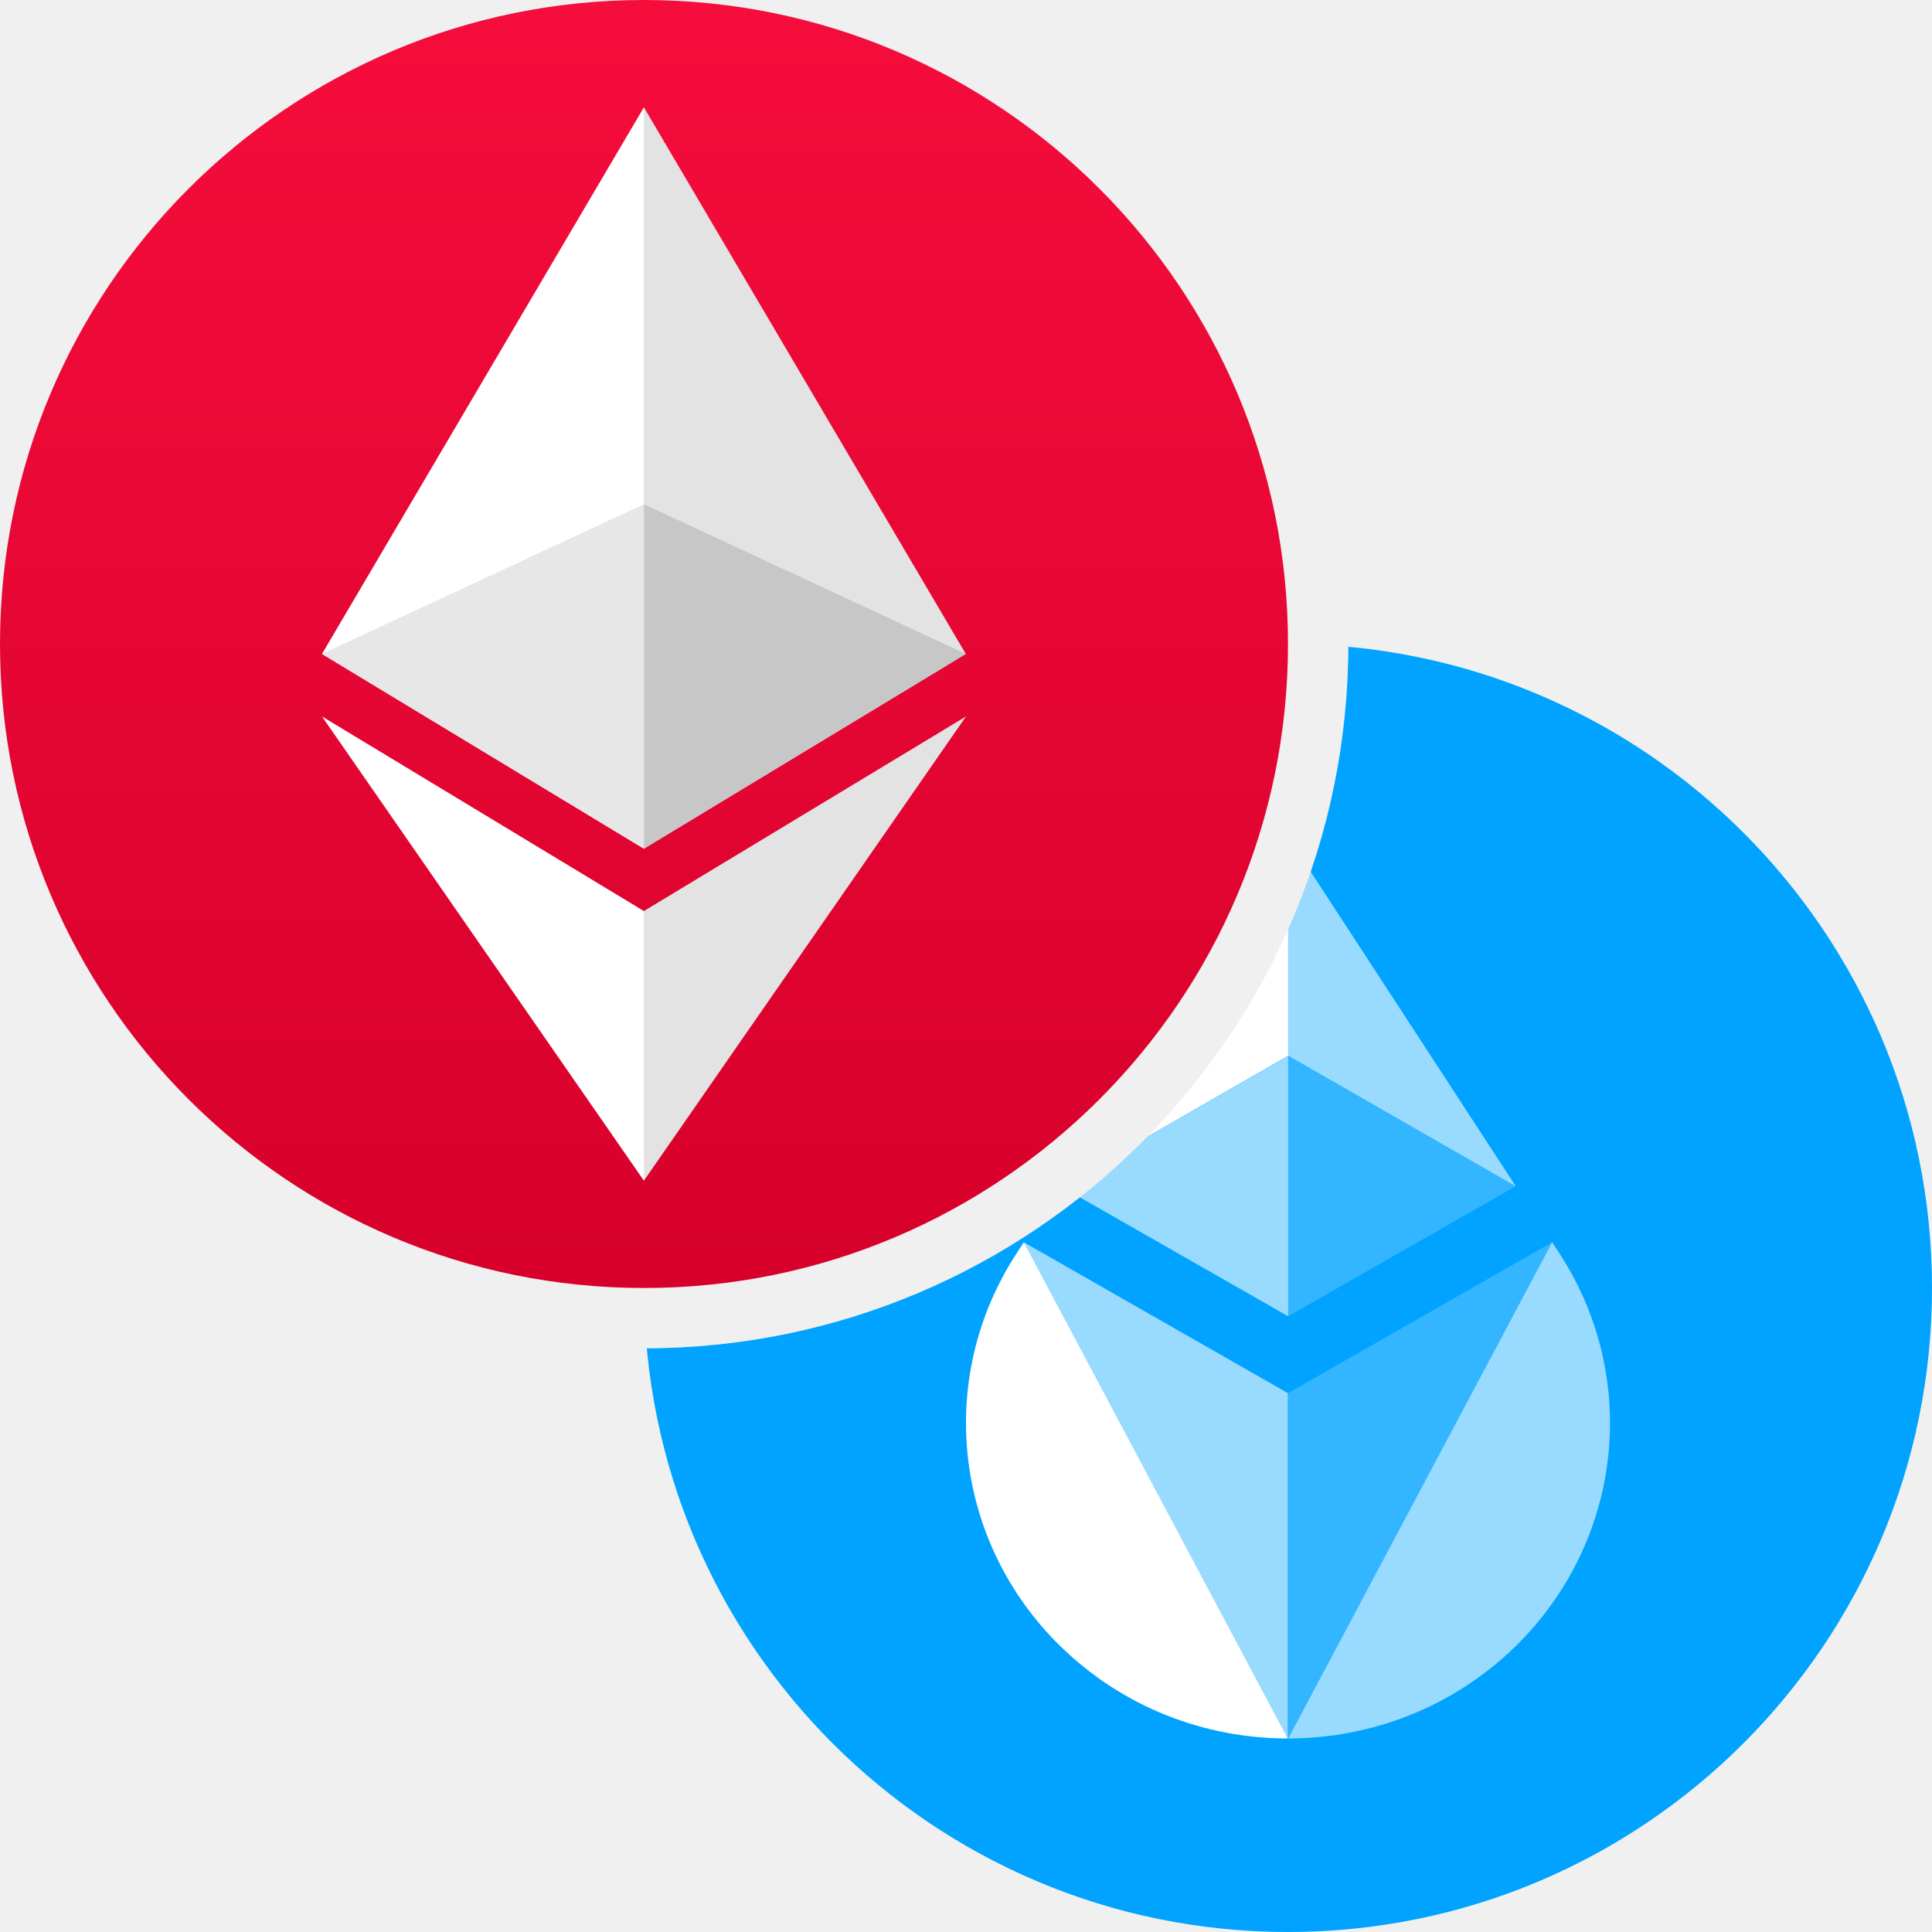
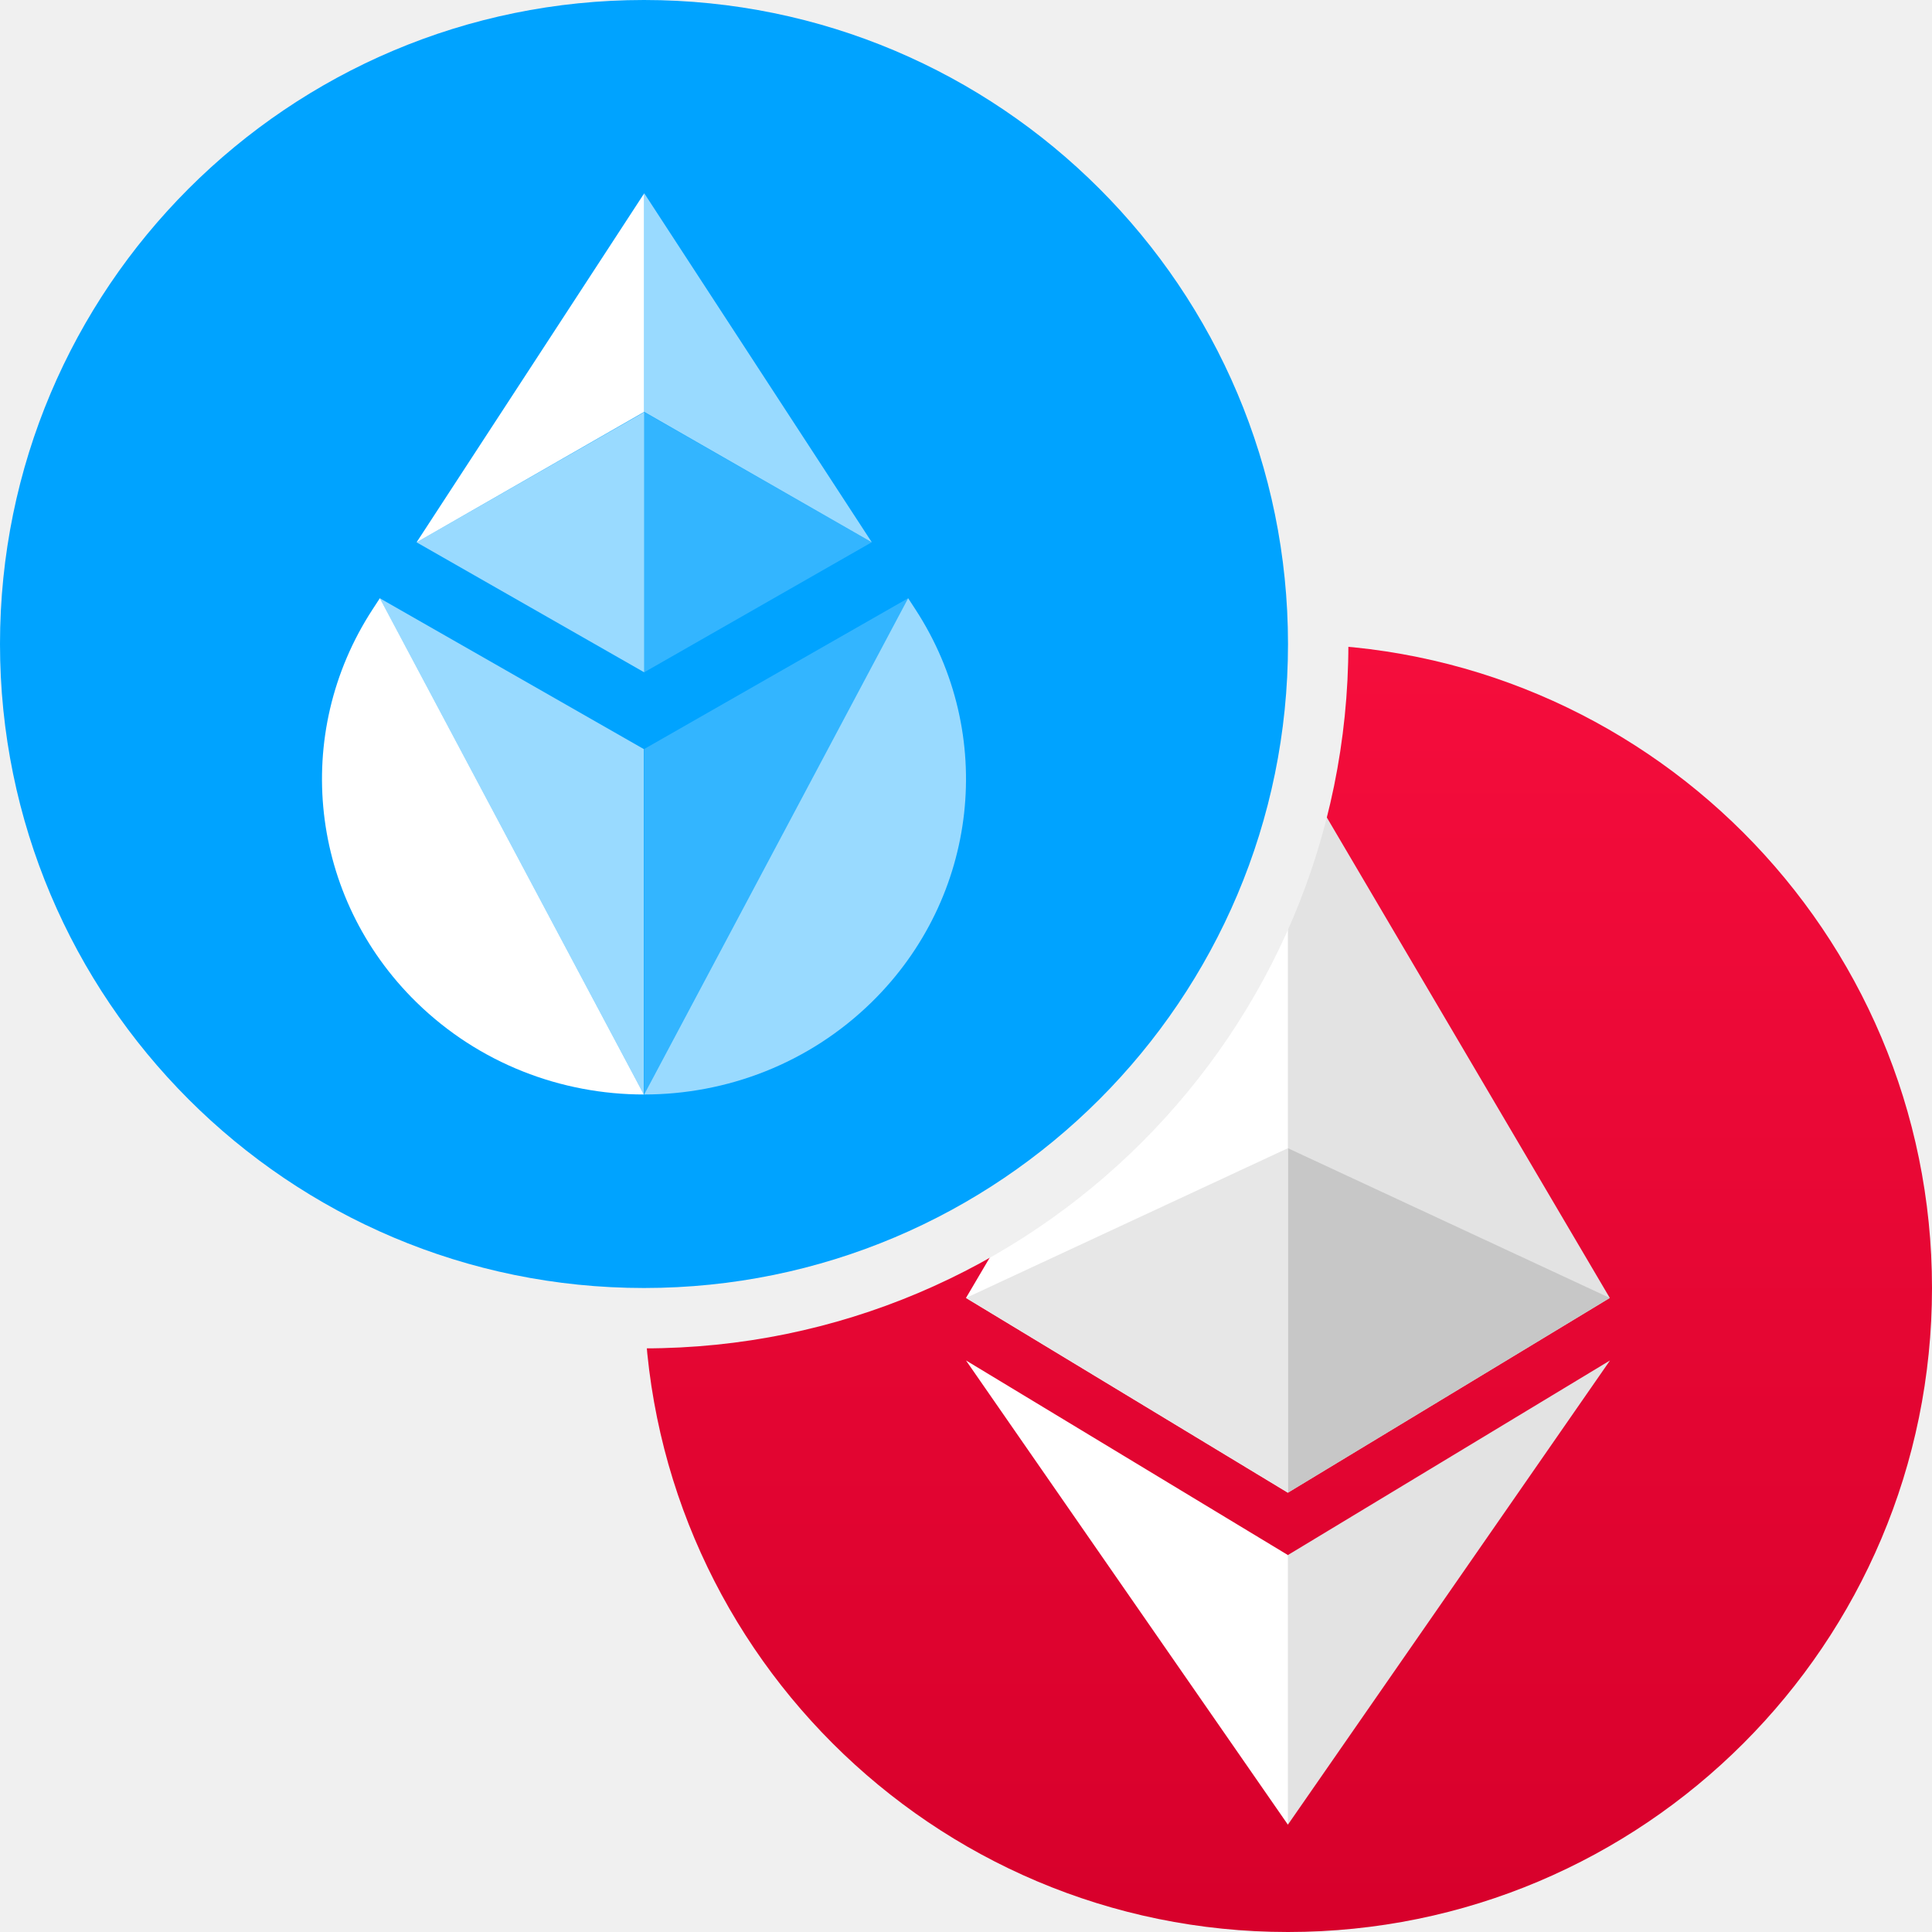
<svg xmlns="http://www.w3.org/2000/svg" width="24" height="24" viewBox="0 0 24 24">
  <defs>
-     <mask id="cp0x-withdrawal-gap" maskUnits="userSpaceOnUse" x="0" y="0" width="24" height="24">
+     <mask id="gap" maskUnits="userSpaceOnUse" x="0" y="0" width="24" height="24">
      <rect width="24" height="24" fill="white" />
      <circle cx="8" cy="8" r="8.75" fill="black" />
    </mask>
  </defs>
-   <g mask="url(#cp0x-withdrawal-gap)">
-     <svg x="8" y="8" width="16" height="16" viewBox="0 0 24 24" preserveAspectRatio="xMidYMid meet">
-       <g clip-path="url(#clip0_1_9764)">
-         <path d="M24 12C24 5.373 18.627 0 12 0C5.373 0 0 5.373 0 12C0 18.627 5.373 24 12 24C18.627 24 24 18.627 24 12Z" fill="#00A3FF" />
-         <path opacity="0.6" d="M16.922 11.147L17.057 11.354C18.572 13.678 18.234 16.722 16.243 18.673C15.072 19.82 13.537 20.394 12.003 20.394C12.003 20.394 12.003 20.394 16.922 11.147Z" fill="white" />
-         <path opacity="0.2" d="M12.002 13.958L16.922 11.147C12.002 20.394 12.002 20.394 12.002 20.394C12.002 18.38 12.002 16.073 12.002 13.958Z" fill="white" />
-         <path d="M7.078 11.147L6.943 11.354C5.428 13.678 5.766 16.722 7.757 18.673C8.928 19.82 10.463 20.394 11.997 20.394C11.997 20.394 11.997 20.394 7.078 11.147Z" fill="white" />
-         <path opacity="0.6" d="M11.996 13.958L7.076 11.147C11.996 20.394 11.996 20.394 11.996 20.394C11.996 18.38 11.996 16.073 11.996 13.958Z" fill="white" />
-         <path opacity="0.2" d="M12.004 7.68V12.527L16.242 10.105L12.004 7.68Z" fill="white" />
-         <path opacity="0.6" d="M12.003 7.68L7.762 10.105L12.003 12.527V7.68Z" fill="white" />
-         <path d="M12.003 3.604L7.762 10.106L12.003 7.674V3.604Z" fill="white" />
-         <path opacity="0.6" d="M12.004 7.674L16.245 10.105L12.004 3.6V7.674Z" fill="white" />
+   <g mask="url(#gap)">
+     <svg viewBox="0 0 24 24" fill="none" x="8" y="8" width="16" height="16" data-role="source">
+       <g clip-path="url(#source-clip0_38_9134)">
+         <circle cx="12" cy="12" r="12" fill="url(#source-paint0_linear_38_9134)" />
+         <path d="M11.998 2L11.867 2.456V15.68L11.998 15.814L17.996 12.185L11.998 2Z" fill="#E3E3E3" />
+         <path d="M11.998 2L6 12.185L11.998 15.814V9.395V2Z" fill="white" />
+         <path d="M11.998 16.976L11.925 17.069V21.779L11.998 22L18 13.35L11.998 16.976Z" fill="#E3E3E3" />
+         <path d="M11.998 22V16.976L6 13.35L11.998 22Z" fill="white" />
+         <path d="M11.998 15.814L17.996 12.185L11.998 9.395V15.814Z" fill="#C7C7C7" />
+         <path d="M6 12.185L11.998 15.814V9.395L6 12.185Z" fill="#E7E7E7" />
      </g>
      <defs>
-         <clipPath id="clip0_1_9764">
+         <linearGradient id="source-paint0_linear_38_9134" x1="12" y1="0" x2="12" y2="24" gradientUnits="userSpaceOnUse">
+           <stop stop-color="#F50D3C" />
+           <stop offset="1" stop-color="#D7002B" />
+         </linearGradient>
+         <clipPath id="source-clip0_38_9134">
          <rect width="24" height="24" fill="white" />
        </clipPath>
      </defs>
    </svg>
  </g>
-   <svg x="0" y="0" width="16" height="16" viewBox="0 0 24 24" preserveAspectRatio="xMidYMid meet">
-     <g clip-path="url(#clip0_38_9134)">
-       <circle cx="12" cy="12" r="12" fill="url(#paint0_linear_38_9134)" />
-       <path d="M11.998 2L11.867 2.456V15.68L11.998 15.814L17.996 12.185L11.998 2Z" fill="#E3E3E3" />
-       <path d="M11.998 2L6 12.185L11.998 15.814V9.395V2Z" fill="white" />
-       <path d="M11.998 16.976L11.925 17.069V21.779L11.998 22L18 13.35L11.998 16.976Z" fill="#E3E3E3" />
-       <path d="M11.998 22V16.976L6 13.35L11.998 22Z" fill="white" />
-       <path d="M11.998 15.814L17.996 12.185L11.998 9.395V15.814Z" fill="#C7C7C7" />
-       <path d="M6 12.185L11.998 15.814V9.395L6 12.185Z" fill="#E7E7E7" />
+   <svg viewBox="0 0 24 24" fill="none" x="0" y="0" width="16" height="16" data-role="target">
+     <g clip-path="url(#target-clip0_1_9764)">
+       <path d="M24 12C24 5.373 18.627 0 12 0C5.373 0 0 5.373 0 12C0 18.627 5.373 24 12 24C18.627 24 24 18.627 24 12Z" fill="#00A3FF" />
+       <path opacity="0.6" d="M16.922 11.147L17.057 11.354C18.572 13.678 18.234 16.722 16.243 18.673C15.072 19.82 13.537 20.394 12.003 20.394C12.003 20.394 12.003 20.394 16.922 11.147Z" fill="white" />
+       <path opacity="0.2" d="M12.002 13.958L16.922 11.147C12.002 20.394 12.002 20.394 12.002 20.394C12.002 18.38 12.002 16.073 12.002 13.958Z" fill="white" />
+       <path d="M7.078 11.147L6.943 11.354C5.428 13.678 5.766 16.722 7.757 18.673C8.928 19.82 10.463 20.394 11.997 20.394C11.997 20.394 11.997 20.394 7.078 11.147Z" fill="white" />
+       <path opacity="0.6" d="M11.996 13.958L7.076 11.147C11.996 20.394 11.996 20.394 11.996 20.394C11.996 18.38 11.996 16.073 11.996 13.958Z" fill="white" />
+       <path opacity="0.2" d="M12.004 7.68V12.527L16.242 10.105L12.004 7.68Z" fill="white" />
+       <path opacity="0.6" d="M12.003 7.68L7.762 10.105L12.003 12.527V7.68Z" fill="white" />
+       <path d="M12.003 3.604L7.762 10.106L12.003 7.674V3.604Z" fill="white" />
+       <path opacity="0.6" d="M12.004 7.674L16.245 10.105L12.004 3.6V7.674Z" fill="white" />
    </g>
    <defs>
-       <linearGradient id="paint0_linear_38_9134" x1="12" y1="0" x2="12" y2="24" gradientUnits="userSpaceOnUse">
-         <stop stop-color="#F50D3C" />
-         <stop offset="1" stop-color="#D7002B" />
-       </linearGradient>
-       <clipPath id="clip0_38_9134">
+       <clipPath id="target-clip0_1_9764">
        <rect width="24" height="24" fill="white" />
      </clipPath>
    </defs>
  </svg>
</svg>
